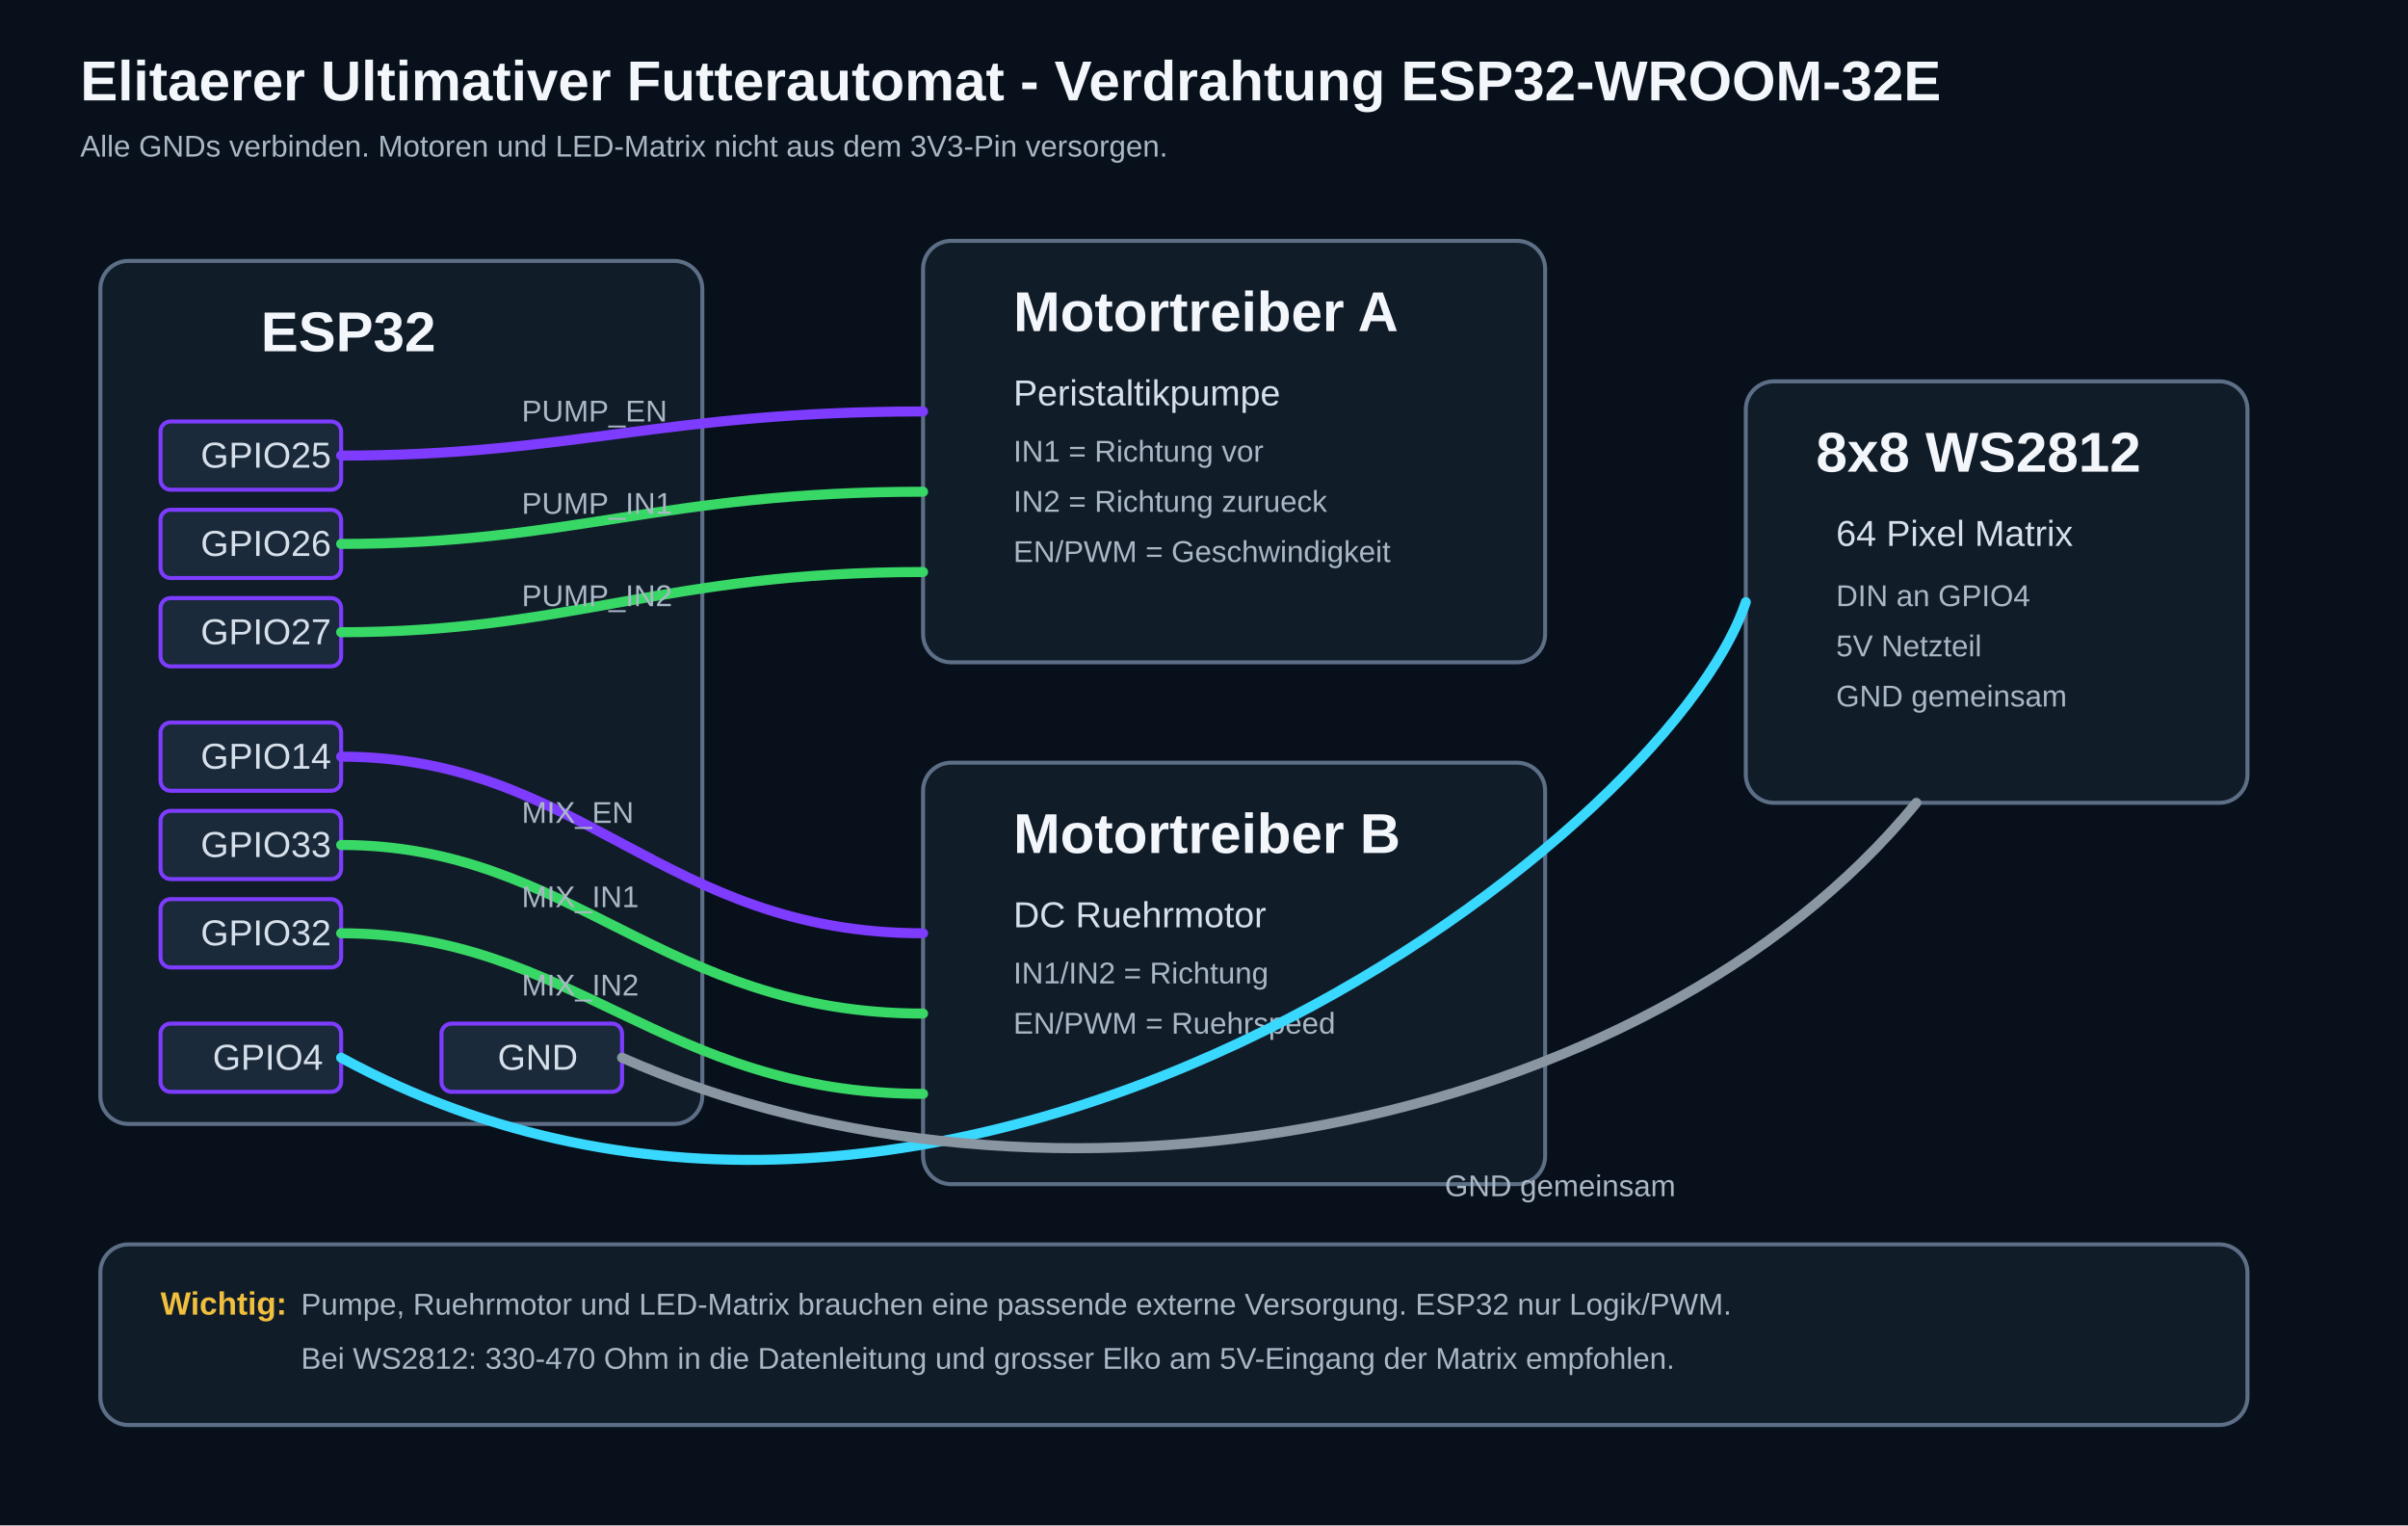
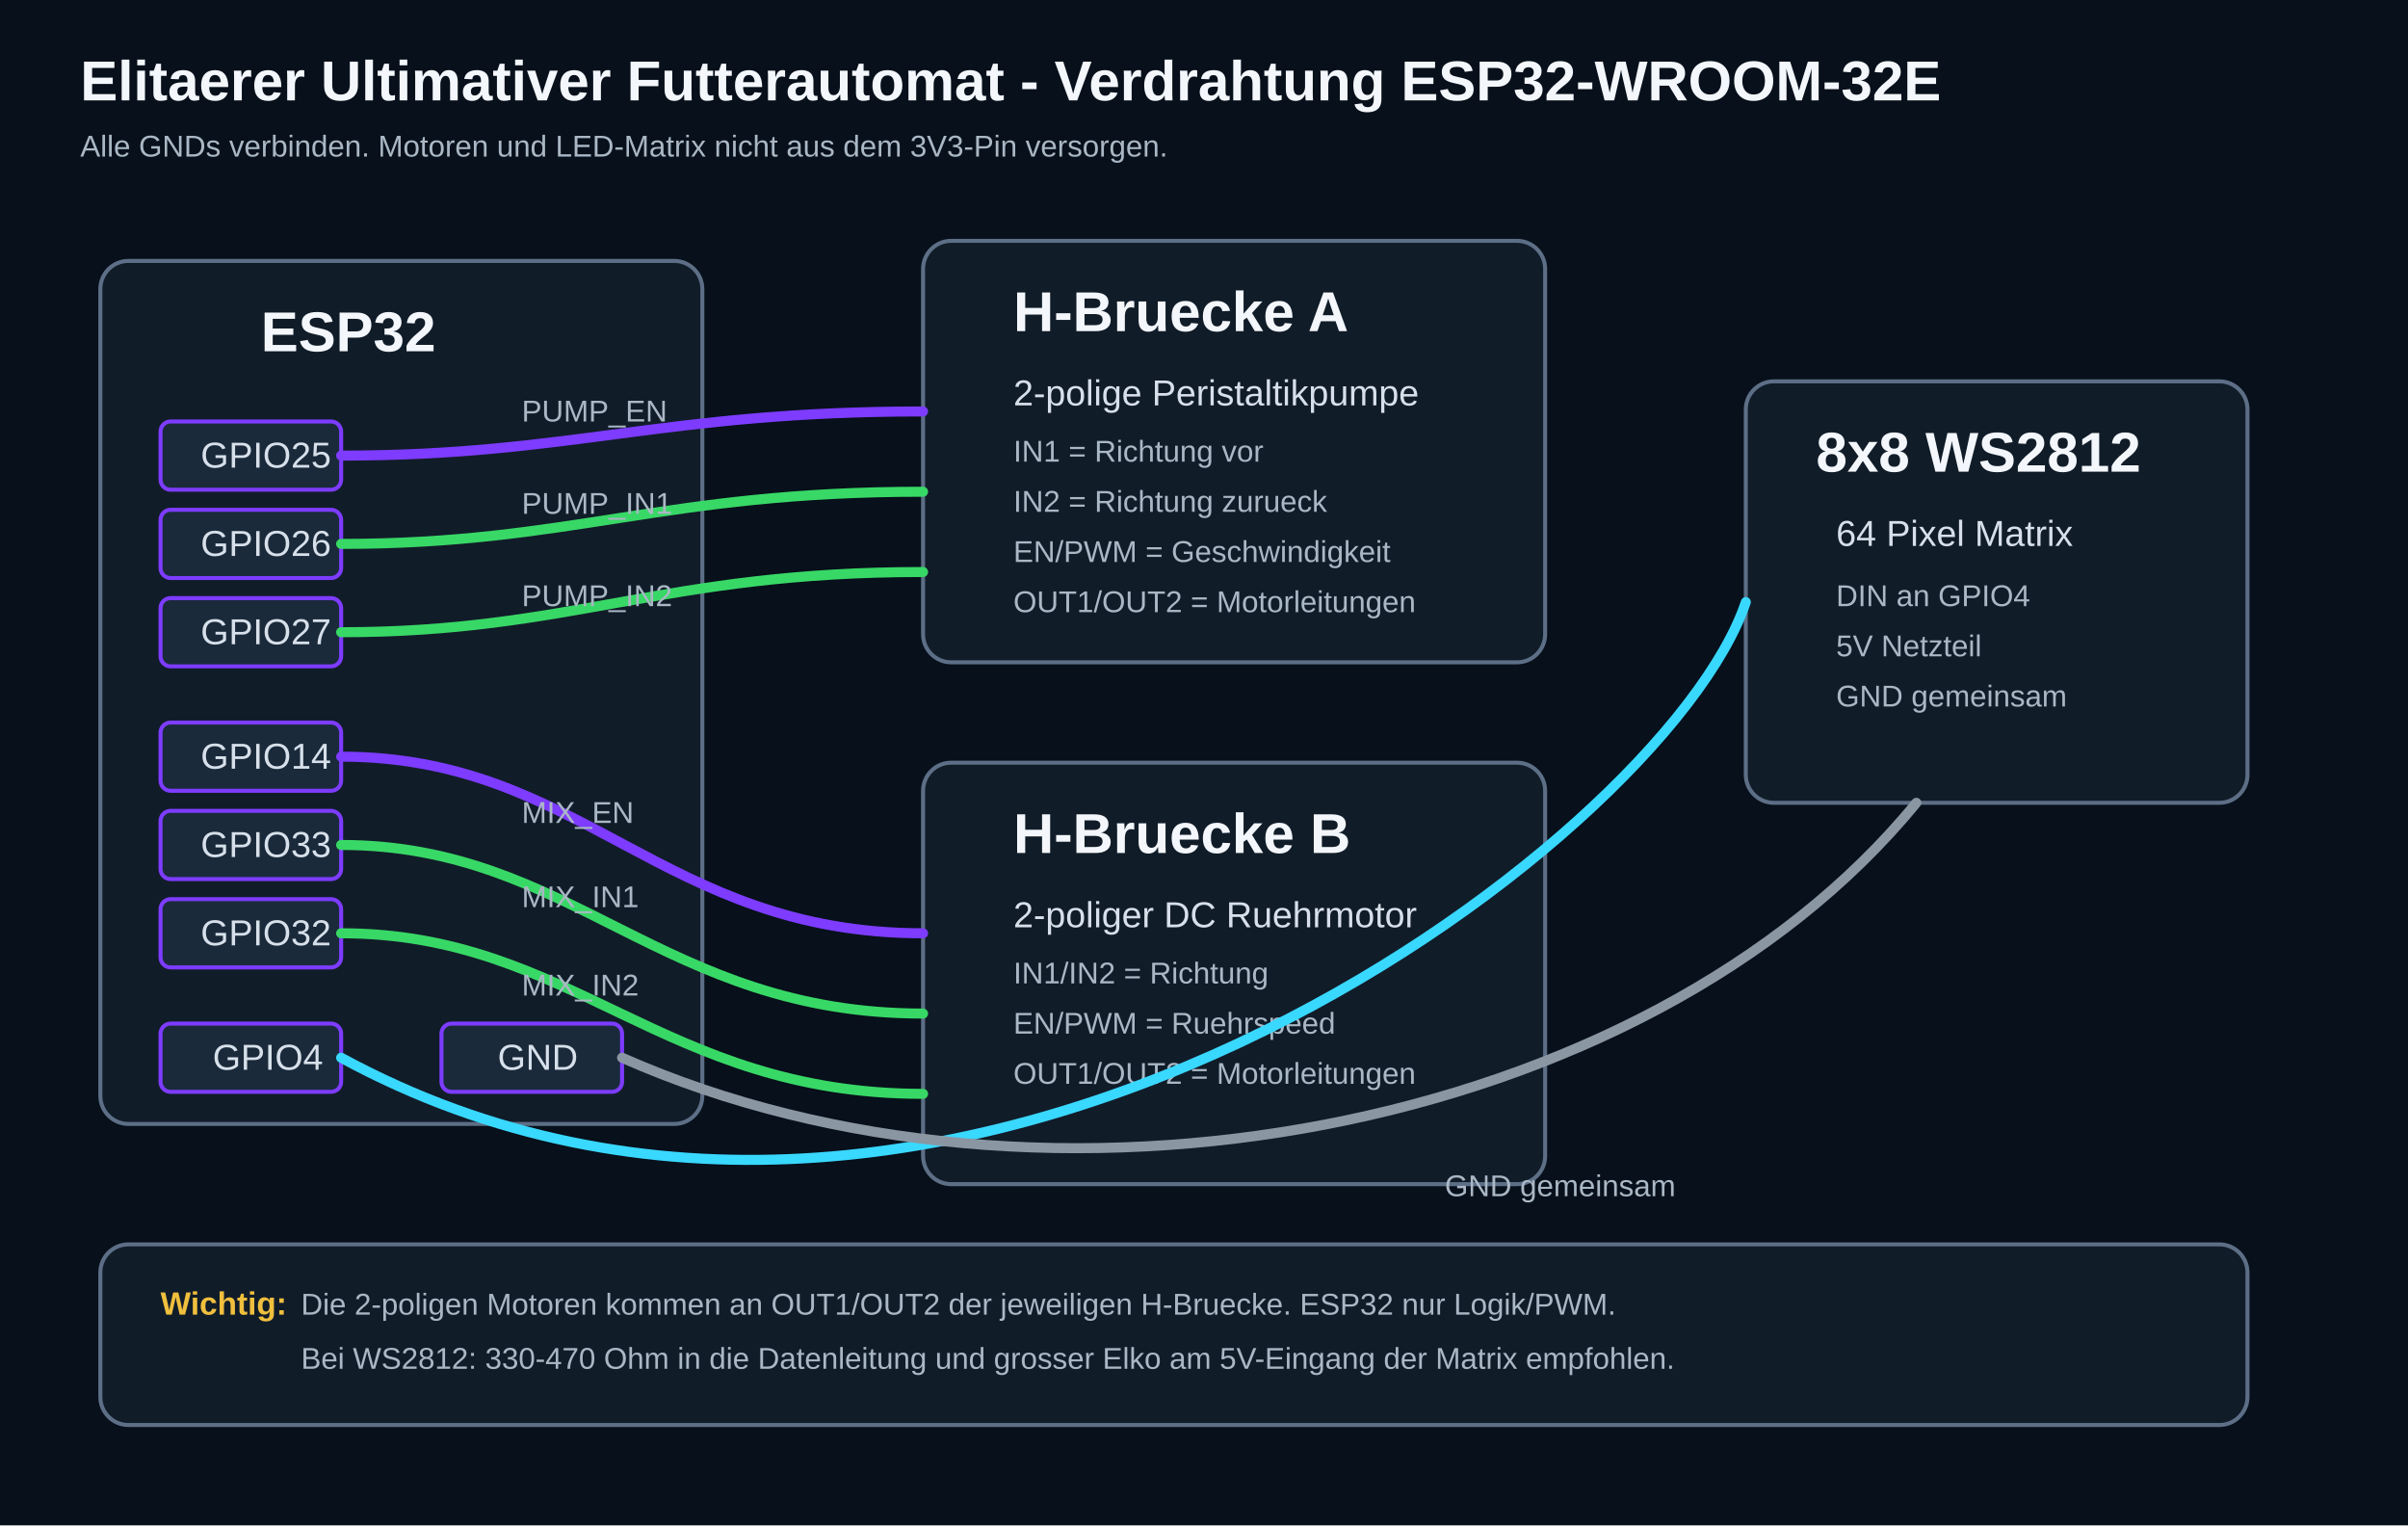
<svg xmlns="http://www.w3.org/2000/svg" width="1200" height="760" viewBox="0 0 1200 760">
  <defs>
    <style>
      .bg{fill:#07101b}.box{fill:#111c29;stroke:#5d6f86;stroke-width:2}.title{fill:#f3f7fb;font:700 28px Arial}.text{fill:#d7e0ea;font:18px Arial}.small{fill:#aab7c4;font:15px Arial}.pin{fill:#1a2a3b;stroke:#7d3cff;stroke-width:2}.wire{fill:none;stroke-width:5;stroke-linecap:round}.pwr{stroke:#e53e48}.gnd{stroke:#8b96a3}.sig{stroke:#38d866}.pwm{stroke:#7d3cff}.data{stroke:#39d8ff}.warn{fill:#f0bf3d;font:700 16px Arial}
    </style>
  </defs>
  <rect class="bg" width="1200" height="760" />
  <text class="title" x="40" y="50">Elitaerer Ultimativer Futterautomat - Verdrahtung ESP32-WROOM-32E</text>
  <text class="small" x="40" y="78">Alle GNDs verbinden. Motoren und LED-Matrix nicht aus dem 3V3-Pin versorgen.</text>
  <rect class="box" x="50" y="130" width="300" height="430" rx="14" />
  <text class="title" x="130" y="175">ESP32</text>
  <rect class="pin" x="80" y="210" width="90" height="34" rx="5" />
  <text class="text" x="100" y="233">GPIO25</text>
  <rect class="pin" x="80" y="254" width="90" height="34" rx="5" />
  <text class="text" x="100" y="277">GPIO26</text>
  <rect class="pin" x="80" y="298" width="90" height="34" rx="5" />
  <text class="text" x="100" y="321">GPIO27</text>
  <rect class="pin" x="80" y="360" width="90" height="34" rx="5" />
  <text class="text" x="100" y="383">GPIO14</text>
  <rect class="pin" x="80" y="404" width="90" height="34" rx="5" />
  <text class="text" x="100" y="427">GPIO33</text>
  <rect class="pin" x="80" y="448" width="90" height="34" rx="5" />
  <text class="text" x="100" y="471">GPIO32</text>
  <rect class="pin" x="80" y="510" width="90" height="34" rx="5" />
  <text class="text" x="106" y="533">GPIO4</text>
  <rect class="pin" x="220" y="510" width="90" height="34" rx="5" />
  <text class="text" x="248" y="533">GND</text>
  <rect class="box" x="460" y="120" width="310" height="210" rx="14" />
-   <text class="title" x="505" y="165">Motortreiber A</text>
-   <text class="text" x="505" y="202">Peristaltikpumpe</text>
+   <text class="title" x="505" y="165">H-Bruecke A</text>
+   <text class="text" x="505" y="202">2-polige Peristaltikpumpe</text>
  <text class="small" x="505" y="230">IN1 = Richtung vor</text>
  <text class="small" x="505" y="255">IN2 = Richtung zurueck</text>
  <text class="small" x="505" y="280">EN/PWM = Geschwindigkeit</text>
+   <text class="small" x="505" y="305">OUT1/OUT2 = Motorleitungen</text>
  <rect class="box" x="460" y="380" width="310" height="210" rx="14" />
-   <text class="title" x="505" y="425">Motortreiber B</text>
-   <text class="text" x="505" y="462">DC Ruehrmotor</text>
+   <text class="title" x="505" y="425">H-Bruecke B</text>
+   <text class="text" x="505" y="462">2-poliger DC Ruehrmotor</text>
  <text class="small" x="505" y="490">IN1/IN2 = Richtung</text>
  <text class="small" x="505" y="515">EN/PWM = Ruehrspeed</text>
+   <text class="small" x="505" y="540">OUT1/OUT2 = Motorleitungen</text>
  <rect class="box" x="870" y="190" width="250" height="210" rx="14" />
  <text class="title" x="905" y="235">8x8 WS2812</text>
  <text class="text" x="915" y="272">64 Pixel Matrix</text>
  <text class="small" x="915" y="302">DIN an GPIO4</text>
  <text class="small" x="915" y="327">5V Netzteil</text>
  <text class="small" x="915" y="352">GND gemeinsam</text>
  <path class="wire pwm" d="M170 227 C285 227 330 205 460 205" />
  <text class="small" x="260" y="210">PUMP_EN</text>
  <path class="wire sig" d="M170 271 C285 271 330 245 460 245" />
  <text class="small" x="260" y="256">PUMP_IN1</text>
  <path class="wire sig" d="M170 315 C285 315 330 285 460 285" />
  <text class="small" x="260" y="302">PUMP_IN2</text>
  <path class="wire pwm" d="M170 377 C290 377 330 465 460 465" />
  <text class="small" x="260" y="410">MIX_EN</text>
  <path class="wire sig" d="M170 421 C285 421 330 505 460 505" />
  <text class="small" x="260" y="452">MIX_IN1</text>
  <path class="wire sig" d="M170 465 C285 465 330 545 460 545" />
  <text class="small" x="260" y="496">MIX_IN2</text>
  <path class="wire data" d="M170 527 C470 690 830 420 870 300" />
  <text class="small" x="560" y="660">LED_DATA</text>
  <path class="wire gnd" d="M310 527 C520 620 820 565 955 400" />
  <text class="small" x="720" y="596">GND gemeinsam</text>
  <rect class="box" x="50" y="620" width="1070" height="90" rx="14" />
  <text class="warn" x="80" y="655">Wichtig:</text>
-   <text class="small" x="150" y="655">Pumpe, Ruehrmotor und LED-Matrix brauchen eine passende externe Versorgung. ESP32 nur Logik/PWM.</text>
+   <text class="small" x="150" y="655">Die 2-poligen Motoren kommen an OUT1/OUT2 der jeweiligen H-Bruecke. ESP32 nur Logik/PWM.</text>
  <text class="small" x="150" y="682">Bei WS2812: 330-470 Ohm in die Datenleitung und grosser Elko am 5V-Eingang der Matrix empfohlen.</text>
</svg>
